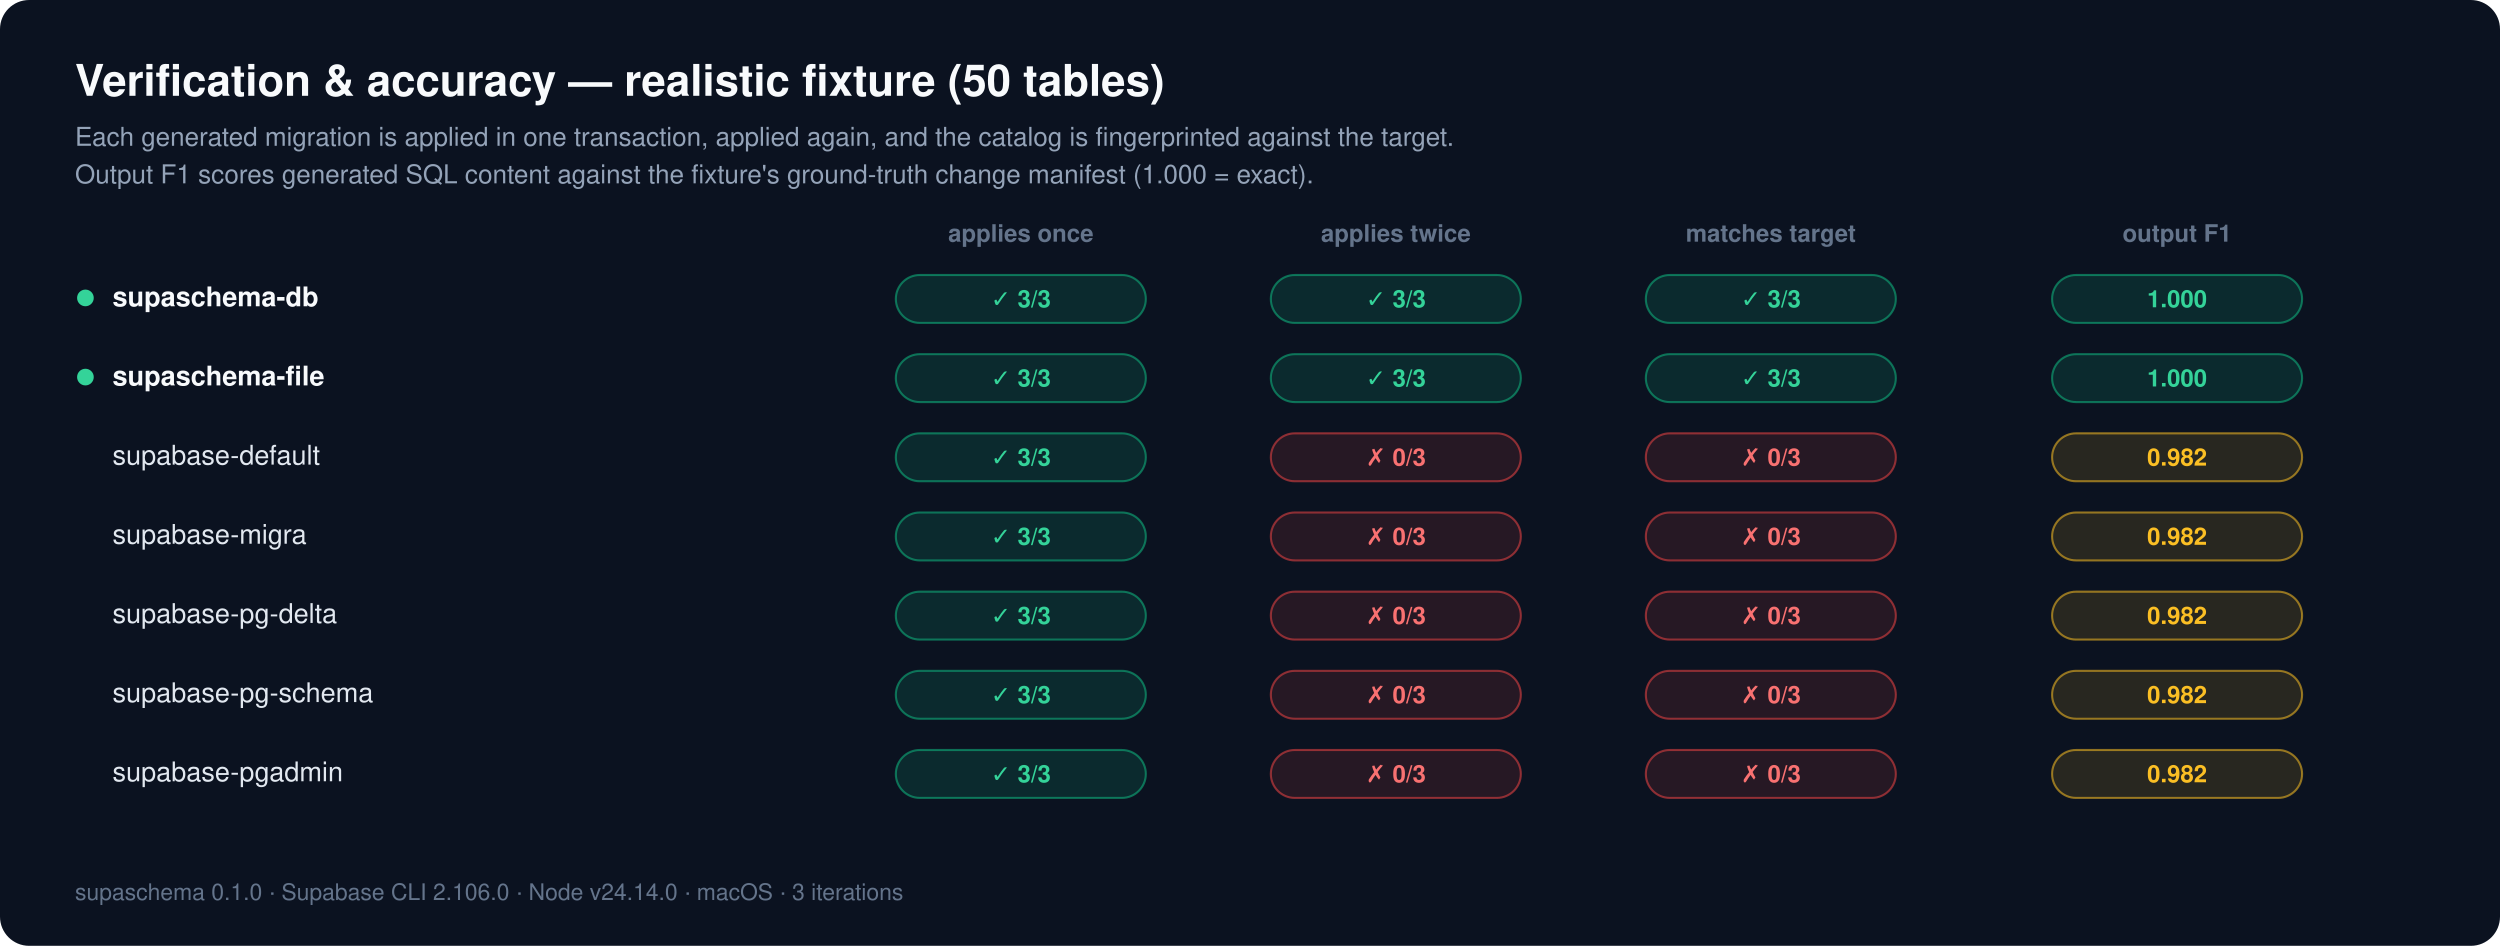
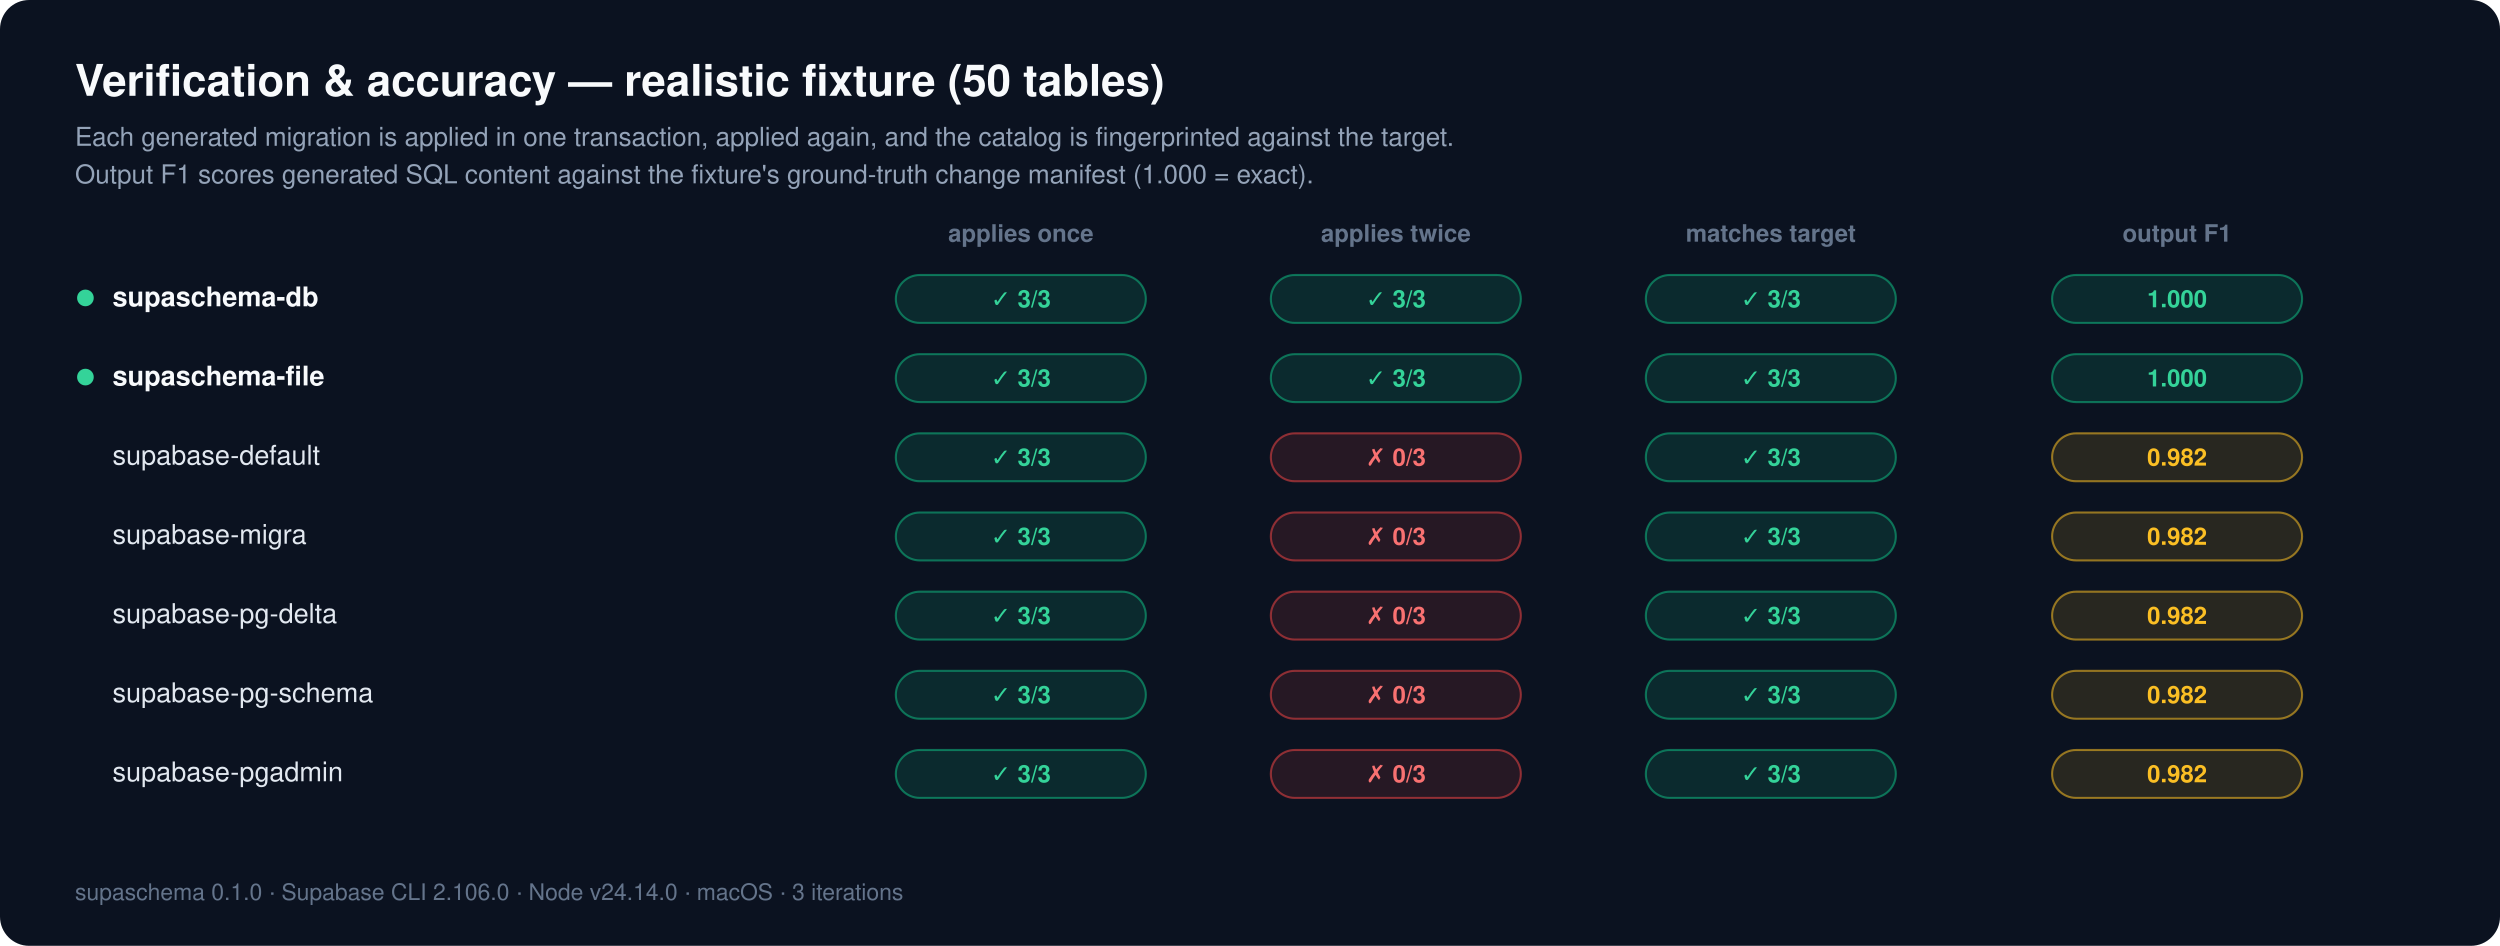
<svg xmlns="http://www.w3.org/2000/svg" width="1200" height="454" viewBox="0 0 1200 454" role="img">
  <defs>
    <linearGradient id="supaGradient" x1="0" y1="0" x2="1" y2="0">
      <stop offset="0%" stop-color="#059669" />
      <stop offset="100%" stop-color="#34d399" />
    </linearGradient>
    <linearGradient id="slateGradient" x1="0" y1="0" x2="1" y2="0">
      <stop offset="0%" stop-color="#3b4757" />
      <stop offset="100%" stop-color="#526079" />
    </linearGradient>
  </defs>
  <rect width="100%" height="100%" rx="14" fill="#0b1220" />
  <text x="36.0" y="46.0" fill="#f8fafc" font-family="ui-sans-serif, system-ui, 'Segoe UI', Helvetica, Arial, sans-serif" font-size="21" font-weight="700">Verification &amp; accuracy — realistic fixture (50 tables)</text>
  <text x="36.0" y="70.0" fill="#94a3b8" font-family="ui-sans-serif, system-ui, 'Segoe UI', Helvetica, Arial, sans-serif" font-size="12.5" font-weight="400">Each generated migration is applied in one transaction, applied again, and the catalog is fingerprinted against the target.</text>
  <text x="36.0" y="88.0" fill="#94a3b8" font-family="ui-sans-serif, system-ui, 'Segoe UI', Helvetica, Arial, sans-serif" font-size="12.5" font-weight="400">Output F1 scores generated SQL content against the fixture's ground-truth change manifest (1.000 = exact).</text>
  <text x="490.0" y="116.0" fill="#64748b" font-family="ui-sans-serif, system-ui, 'Segoe UI', Helvetica, Arial, sans-serif" font-size="11.5" font-weight="600" text-anchor="middle">applies once</text>
  <text x="670.0" y="116.0" fill="#64748b" font-family="ui-sans-serif, system-ui, 'Segoe UI', Helvetica, Arial, sans-serif" font-size="11.5" font-weight="600" text-anchor="middle">applies twice</text>
  <text x="850.0" y="116.0" fill="#64748b" font-family="ui-sans-serif, system-ui, 'Segoe UI', Helvetica, Arial, sans-serif" font-size="11.5" font-weight="600" text-anchor="middle">matches target</text>
  <text x="1045.0" y="116.0" fill="#64748b" font-family="ui-sans-serif, system-ui, 'Segoe UI', Helvetica, Arial, sans-serif" font-size="11.5" font-weight="600" text-anchor="middle">output F1</text>
  <circle cx="41" cy="143" r="4" fill="#34d399" />
  <text x="54.0" y="147.0" fill="#f8fafc" font-family="ui-sans-serif, system-ui, 'Segoe UI', Helvetica, Arial, sans-serif" font-size="13" font-weight="650">supaschema-db</text>
  <rect x="430" y="132" width="120" height="23" rx="11.5" fill="rgba(16,185,129,0.14)" stroke="#10b981" stroke-opacity="0.55" />
  <text x="490.0" y="147.5" fill="#34d399" font-family="ui-sans-serif, system-ui, 'Segoe UI', Helvetica, Arial, sans-serif" font-size="11.5" font-weight="600" text-anchor="middle">✓ 3/3</text>
  <rect x="610" y="132" width="120" height="23" rx="11.5" fill="rgba(16,185,129,0.14)" stroke="#10b981" stroke-opacity="0.55" />
  <text x="670.0" y="147.5" fill="#34d399" font-family="ui-sans-serif, system-ui, 'Segoe UI', Helvetica, Arial, sans-serif" font-size="11.5" font-weight="600" text-anchor="middle">✓ 3/3</text>
  <rect x="790" y="132" width="120" height="23" rx="11.5" fill="rgba(16,185,129,0.14)" stroke="#10b981" stroke-opacity="0.55" />
  <text x="850.0" y="147.5" fill="#34d399" font-family="ui-sans-serif, system-ui, 'Segoe UI', Helvetica, Arial, sans-serif" font-size="11.5" font-weight="600" text-anchor="middle">✓ 3/3</text>
  <rect x="985" y="132" width="120" height="23" rx="11.5" fill="rgba(16,185,129,0.14)" stroke="#10b981" stroke-opacity="0.55" />
  <text x="1045.0" y="147.5" fill="#34d399" font-family="ui-sans-serif, system-ui, 'Segoe UI', Helvetica, Arial, sans-serif" font-size="11.5" font-weight="600" text-anchor="middle">1.000</text>
  <circle cx="41" cy="181" r="4" fill="#34d399" />
  <text x="54.0" y="185.0" fill="#f8fafc" font-family="ui-sans-serif, system-ui, 'Segoe UI', Helvetica, Arial, sans-serif" font-size="13" font-weight="650">supaschema-file</text>
  <rect x="430" y="170" width="120" height="23" rx="11.5" fill="rgba(16,185,129,0.14)" stroke="#10b981" stroke-opacity="0.55" />
  <text x="490.0" y="185.5" fill="#34d399" font-family="ui-sans-serif, system-ui, 'Segoe UI', Helvetica, Arial, sans-serif" font-size="11.5" font-weight="600" text-anchor="middle">✓ 3/3</text>
  <rect x="610" y="170" width="120" height="23" rx="11.5" fill="rgba(16,185,129,0.14)" stroke="#10b981" stroke-opacity="0.55" />
  <text x="670.0" y="185.5" fill="#34d399" font-family="ui-sans-serif, system-ui, 'Segoe UI', Helvetica, Arial, sans-serif" font-size="11.5" font-weight="600" text-anchor="middle">✓ 3/3</text>
  <rect x="790" y="170" width="120" height="23" rx="11.5" fill="rgba(16,185,129,0.14)" stroke="#10b981" stroke-opacity="0.55" />
  <text x="850.0" y="185.5" fill="#34d399" font-family="ui-sans-serif, system-ui, 'Segoe UI', Helvetica, Arial, sans-serif" font-size="11.5" font-weight="600" text-anchor="middle">✓ 3/3</text>
  <rect x="985" y="170" width="120" height="23" rx="11.5" fill="rgba(16,185,129,0.14)" stroke="#10b981" stroke-opacity="0.55" />
  <text x="1045.0" y="185.5" fill="#34d399" font-family="ui-sans-serif, system-ui, 'Segoe UI', Helvetica, Arial, sans-serif" font-size="11.5" font-weight="600" text-anchor="middle">1.000</text>
  <text x="54.0" y="223.0" fill="#e2e8f0" font-family="ui-sans-serif, system-ui, 'Segoe UI', Helvetica, Arial, sans-serif" font-size="13" font-weight="450">supabase-default</text>
  <rect x="430" y="208" width="120" height="23" rx="11.5" fill="rgba(16,185,129,0.14)" stroke="#10b981" stroke-opacity="0.55" />
  <text x="490.0" y="223.5" fill="#34d399" font-family="ui-sans-serif, system-ui, 'Segoe UI', Helvetica, Arial, sans-serif" font-size="11.5" font-weight="600" text-anchor="middle">✓ 3/3</text>
  <rect x="610" y="208" width="120" height="23" rx="11.5" fill="rgba(239,68,68,0.12)" stroke="#ef4444" stroke-opacity="0.55" />
  <text x="670.0" y="223.5" fill="#f87171" font-family="ui-sans-serif, system-ui, 'Segoe UI', Helvetica, Arial, sans-serif" font-size="11.5" font-weight="600" text-anchor="middle">✗ 0/3</text>
-   <rect x="790" y="208" width="120" height="23" rx="11.5" fill="rgba(239,68,68,0.12)" stroke="#ef4444" stroke-opacity="0.55" />
-   <text x="850.0" y="223.5" fill="#f87171" font-family="ui-sans-serif, system-ui, 'Segoe UI', Helvetica, Arial, sans-serif" font-size="11.5" font-weight="600" text-anchor="middle">✗ 0/3</text>
+   <rect x="790" y="208" width="120" height="23" rx="11.5" fill="rgba(16,185,129,0.14)" stroke="#10b981" stroke-opacity="0.55" />
+   <text x="850.0" y="223.5" fill="#34d399" font-family="ui-sans-serif, system-ui, 'Segoe UI', Helvetica, Arial, sans-serif" font-size="11.5" font-weight="600" text-anchor="middle">✓ 3/3</text>
  <rect x="985" y="208" width="120" height="23" rx="11.5" fill="rgba(251,191,36,0.12)" stroke="#fbbf24" stroke-opacity="0.55" />
  <text x="1045.0" y="223.5" fill="#fbbf24" font-family="ui-sans-serif, system-ui, 'Segoe UI', Helvetica, Arial, sans-serif" font-size="11.5" font-weight="600" text-anchor="middle">0.982</text>
  <text x="54.0" y="261.0" fill="#e2e8f0" font-family="ui-sans-serif, system-ui, 'Segoe UI', Helvetica, Arial, sans-serif" font-size="13" font-weight="450">supabase-migra</text>
  <rect x="430" y="246" width="120" height="23" rx="11.5" fill="rgba(16,185,129,0.14)" stroke="#10b981" stroke-opacity="0.55" />
  <text x="490.0" y="261.5" fill="#34d399" font-family="ui-sans-serif, system-ui, 'Segoe UI', Helvetica, Arial, sans-serif" font-size="11.5" font-weight="600" text-anchor="middle">✓ 3/3</text>
  <rect x="610" y="246" width="120" height="23" rx="11.5" fill="rgba(239,68,68,0.12)" stroke="#ef4444" stroke-opacity="0.55" />
  <text x="670.0" y="261.5" fill="#f87171" font-family="ui-sans-serif, system-ui, 'Segoe UI', Helvetica, Arial, sans-serif" font-size="11.5" font-weight="600" text-anchor="middle">✗ 0/3</text>
-   <rect x="790" y="246" width="120" height="23" rx="11.5" fill="rgba(239,68,68,0.12)" stroke="#ef4444" stroke-opacity="0.55" />
-   <text x="850.0" y="261.5" fill="#f87171" font-family="ui-sans-serif, system-ui, 'Segoe UI', Helvetica, Arial, sans-serif" font-size="11.5" font-weight="600" text-anchor="middle">✗ 0/3</text>
+   <rect x="790" y="246" width="120" height="23" rx="11.5" fill="rgba(16,185,129,0.14)" stroke="#10b981" stroke-opacity="0.55" />
+   <text x="850.0" y="261.5" fill="#34d399" font-family="ui-sans-serif, system-ui, 'Segoe UI', Helvetica, Arial, sans-serif" font-size="11.5" font-weight="600" text-anchor="middle">✓ 3/3</text>
  <rect x="985" y="246" width="120" height="23" rx="11.5" fill="rgba(251,191,36,0.12)" stroke="#fbbf24" stroke-opacity="0.55" />
  <text x="1045.0" y="261.5" fill="#fbbf24" font-family="ui-sans-serif, system-ui, 'Segoe UI', Helvetica, Arial, sans-serif" font-size="11.5" font-weight="600" text-anchor="middle">0.982</text>
  <text x="54.0" y="299.0" fill="#e2e8f0" font-family="ui-sans-serif, system-ui, 'Segoe UI', Helvetica, Arial, sans-serif" font-size="13" font-weight="450">supabase-pg-delta</text>
  <rect x="430" y="284" width="120" height="23" rx="11.5" fill="rgba(16,185,129,0.14)" stroke="#10b981" stroke-opacity="0.55" />
  <text x="490.0" y="299.5" fill="#34d399" font-family="ui-sans-serif, system-ui, 'Segoe UI', Helvetica, Arial, sans-serif" font-size="11.5" font-weight="600" text-anchor="middle">✓ 3/3</text>
  <rect x="610" y="284" width="120" height="23" rx="11.5" fill="rgba(239,68,68,0.12)" stroke="#ef4444" stroke-opacity="0.55" />
  <text x="670.0" y="299.5" fill="#f87171" font-family="ui-sans-serif, system-ui, 'Segoe UI', Helvetica, Arial, sans-serif" font-size="11.5" font-weight="600" text-anchor="middle">✗ 0/3</text>
-   <rect x="790" y="284" width="120" height="23" rx="11.5" fill="rgba(239,68,68,0.12)" stroke="#ef4444" stroke-opacity="0.55" />
-   <text x="850.0" y="299.5" fill="#f87171" font-family="ui-sans-serif, system-ui, 'Segoe UI', Helvetica, Arial, sans-serif" font-size="11.5" font-weight="600" text-anchor="middle">✗ 0/3</text>
+   <rect x="790" y="284" width="120" height="23" rx="11.5" fill="rgba(16,185,129,0.14)" stroke="#10b981" stroke-opacity="0.55" />
+   <text x="850.0" y="299.5" fill="#34d399" font-family="ui-sans-serif, system-ui, 'Segoe UI', Helvetica, Arial, sans-serif" font-size="11.5" font-weight="600" text-anchor="middle">✓ 3/3</text>
  <rect x="985" y="284" width="120" height="23" rx="11.5" fill="rgba(251,191,36,0.12)" stroke="#fbbf24" stroke-opacity="0.55" />
  <text x="1045.0" y="299.5" fill="#fbbf24" font-family="ui-sans-serif, system-ui, 'Segoe UI', Helvetica, Arial, sans-serif" font-size="11.5" font-weight="600" text-anchor="middle">0.982</text>
  <text x="54.0" y="337.0" fill="#e2e8f0" font-family="ui-sans-serif, system-ui, 'Segoe UI', Helvetica, Arial, sans-serif" font-size="13" font-weight="450">supabase-pg-schema</text>
  <rect x="430" y="322" width="120" height="23" rx="11.5" fill="rgba(16,185,129,0.14)" stroke="#10b981" stroke-opacity="0.55" />
  <text x="490.0" y="337.5" fill="#34d399" font-family="ui-sans-serif, system-ui, 'Segoe UI', Helvetica, Arial, sans-serif" font-size="11.5" font-weight="600" text-anchor="middle">✓ 3/3</text>
  <rect x="610" y="322" width="120" height="23" rx="11.5" fill="rgba(239,68,68,0.12)" stroke="#ef4444" stroke-opacity="0.55" />
  <text x="670.0" y="337.5" fill="#f87171" font-family="ui-sans-serif, system-ui, 'Segoe UI', Helvetica, Arial, sans-serif" font-size="11.5" font-weight="600" text-anchor="middle">✗ 0/3</text>
-   <rect x="790" y="322" width="120" height="23" rx="11.5" fill="rgba(239,68,68,0.12)" stroke="#ef4444" stroke-opacity="0.55" />
-   <text x="850.0" y="337.5" fill="#f87171" font-family="ui-sans-serif, system-ui, 'Segoe UI', Helvetica, Arial, sans-serif" font-size="11.5" font-weight="600" text-anchor="middle">✗ 0/3</text>
+   <rect x="790" y="322" width="120" height="23" rx="11.5" fill="rgba(16,185,129,0.14)" stroke="#10b981" stroke-opacity="0.55" />
+   <text x="850.0" y="337.5" fill="#34d399" font-family="ui-sans-serif, system-ui, 'Segoe UI', Helvetica, Arial, sans-serif" font-size="11.5" font-weight="600" text-anchor="middle">✓ 3/3</text>
  <rect x="985" y="322" width="120" height="23" rx="11.5" fill="rgba(251,191,36,0.12)" stroke="#fbbf24" stroke-opacity="0.55" />
  <text x="1045.0" y="337.5" fill="#fbbf24" font-family="ui-sans-serif, system-ui, 'Segoe UI', Helvetica, Arial, sans-serif" font-size="11.5" font-weight="600" text-anchor="middle">0.982</text>
  <text x="54.0" y="375.0" fill="#e2e8f0" font-family="ui-sans-serif, system-ui, 'Segoe UI', Helvetica, Arial, sans-serif" font-size="13" font-weight="450">supabase-pgadmin</text>
  <rect x="430" y="360" width="120" height="23" rx="11.5" fill="rgba(16,185,129,0.14)" stroke="#10b981" stroke-opacity="0.55" />
  <text x="490.0" y="375.5" fill="#34d399" font-family="ui-sans-serif, system-ui, 'Segoe UI', Helvetica, Arial, sans-serif" font-size="11.5" font-weight="600" text-anchor="middle">✓ 3/3</text>
  <rect x="610" y="360" width="120" height="23" rx="11.5" fill="rgba(239,68,68,0.12)" stroke="#ef4444" stroke-opacity="0.55" />
  <text x="670.0" y="375.5" fill="#f87171" font-family="ui-sans-serif, system-ui, 'Segoe UI', Helvetica, Arial, sans-serif" font-size="11.5" font-weight="600" text-anchor="middle">✗ 0/3</text>
-   <rect x="790" y="360" width="120" height="23" rx="11.5" fill="rgba(239,68,68,0.12)" stroke="#ef4444" stroke-opacity="0.55" />
-   <text x="850.0" y="375.5" fill="#f87171" font-family="ui-sans-serif, system-ui, 'Segoe UI', Helvetica, Arial, sans-serif" font-size="11.5" font-weight="600" text-anchor="middle">✗ 0/3</text>
+   <rect x="790" y="360" width="120" height="23" rx="11.5" fill="rgba(16,185,129,0.14)" stroke="#10b981" stroke-opacity="0.55" />
+   <text x="850.0" y="375.5" fill="#34d399" font-family="ui-sans-serif, system-ui, 'Segoe UI', Helvetica, Arial, sans-serif" font-size="11.5" font-weight="600" text-anchor="middle">✓ 3/3</text>
  <rect x="985" y="360" width="120" height="23" rx="11.5" fill="rgba(251,191,36,0.12)" stroke="#fbbf24" stroke-opacity="0.55" />
  <text x="1045.0" y="375.5" fill="#fbbf24" font-family="ui-sans-serif, system-ui, 'Segoe UI', Helvetica, Arial, sans-serif" font-size="11.5" font-weight="600" text-anchor="middle">0.982</text>
  <text x="36.0" y="432.0" fill="#64748b" font-family="ui-sans-serif, system-ui, 'Segoe UI', Helvetica, Arial, sans-serif" font-size="11" font-weight="400">supaschema 0.1.0  ·  Supabase CLI 2.106.0  ·  Node v24.14.0  ·  macOS  ·  3 iterations</text>
</svg>
